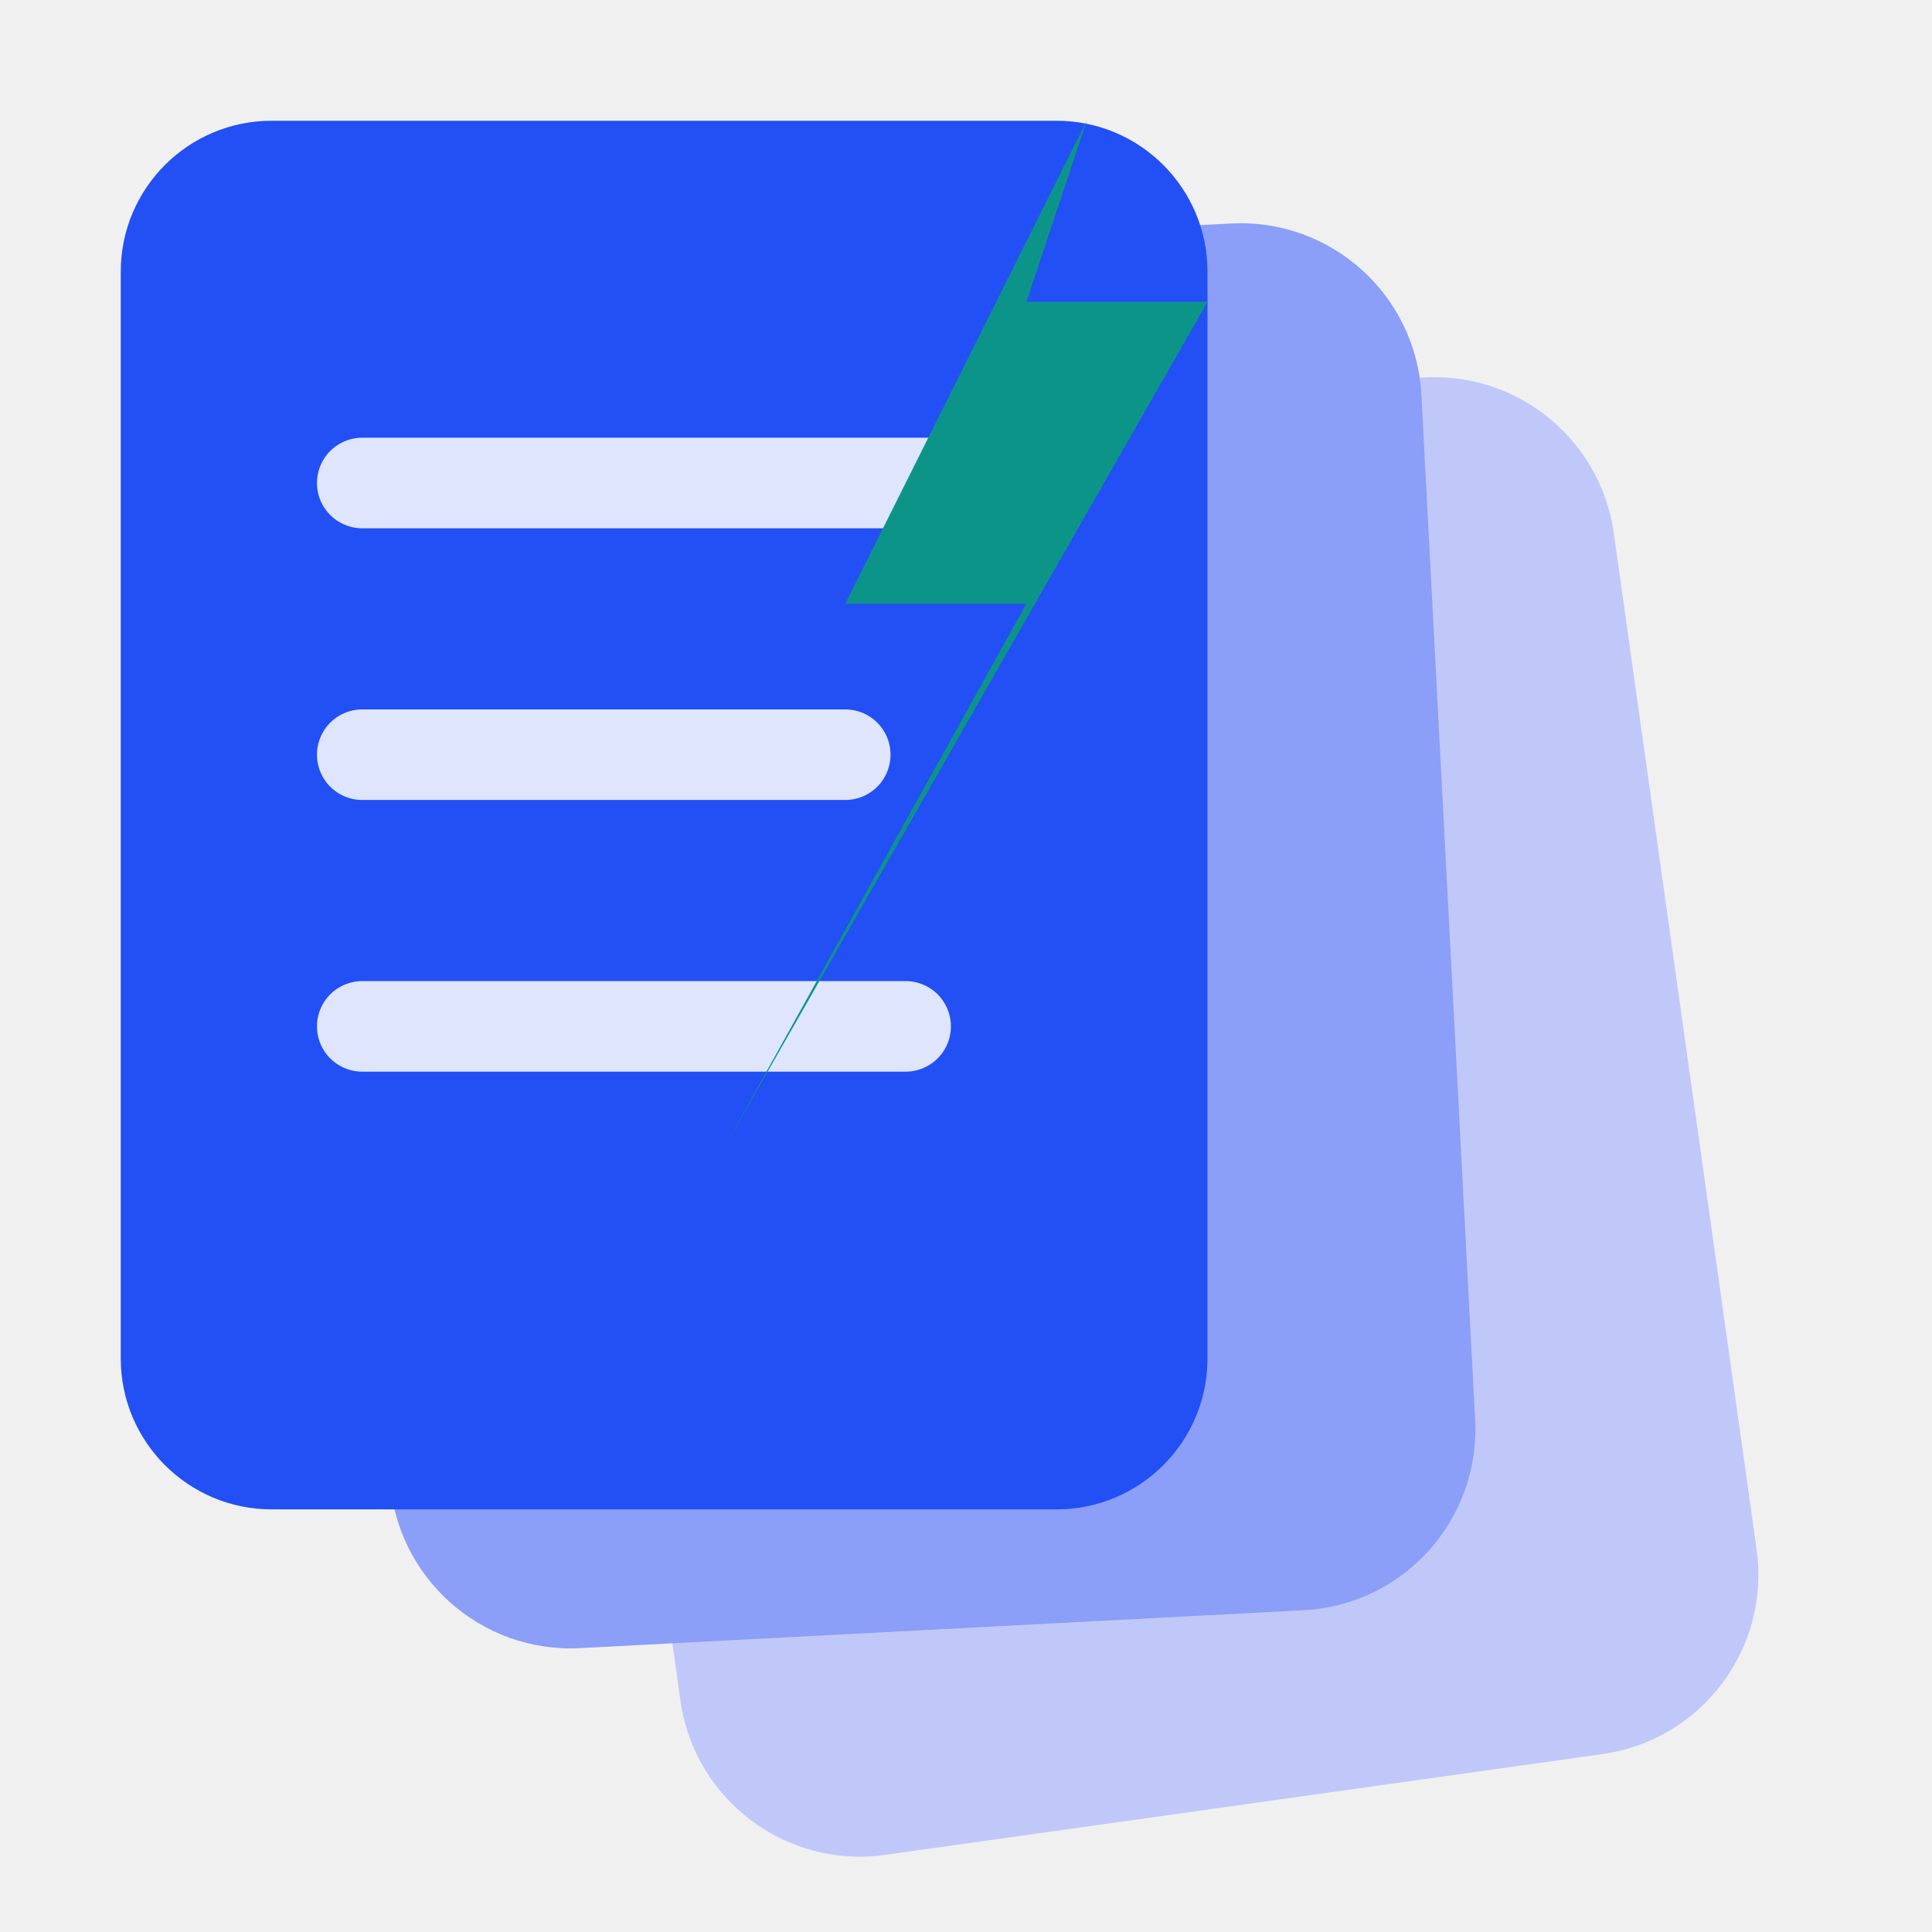
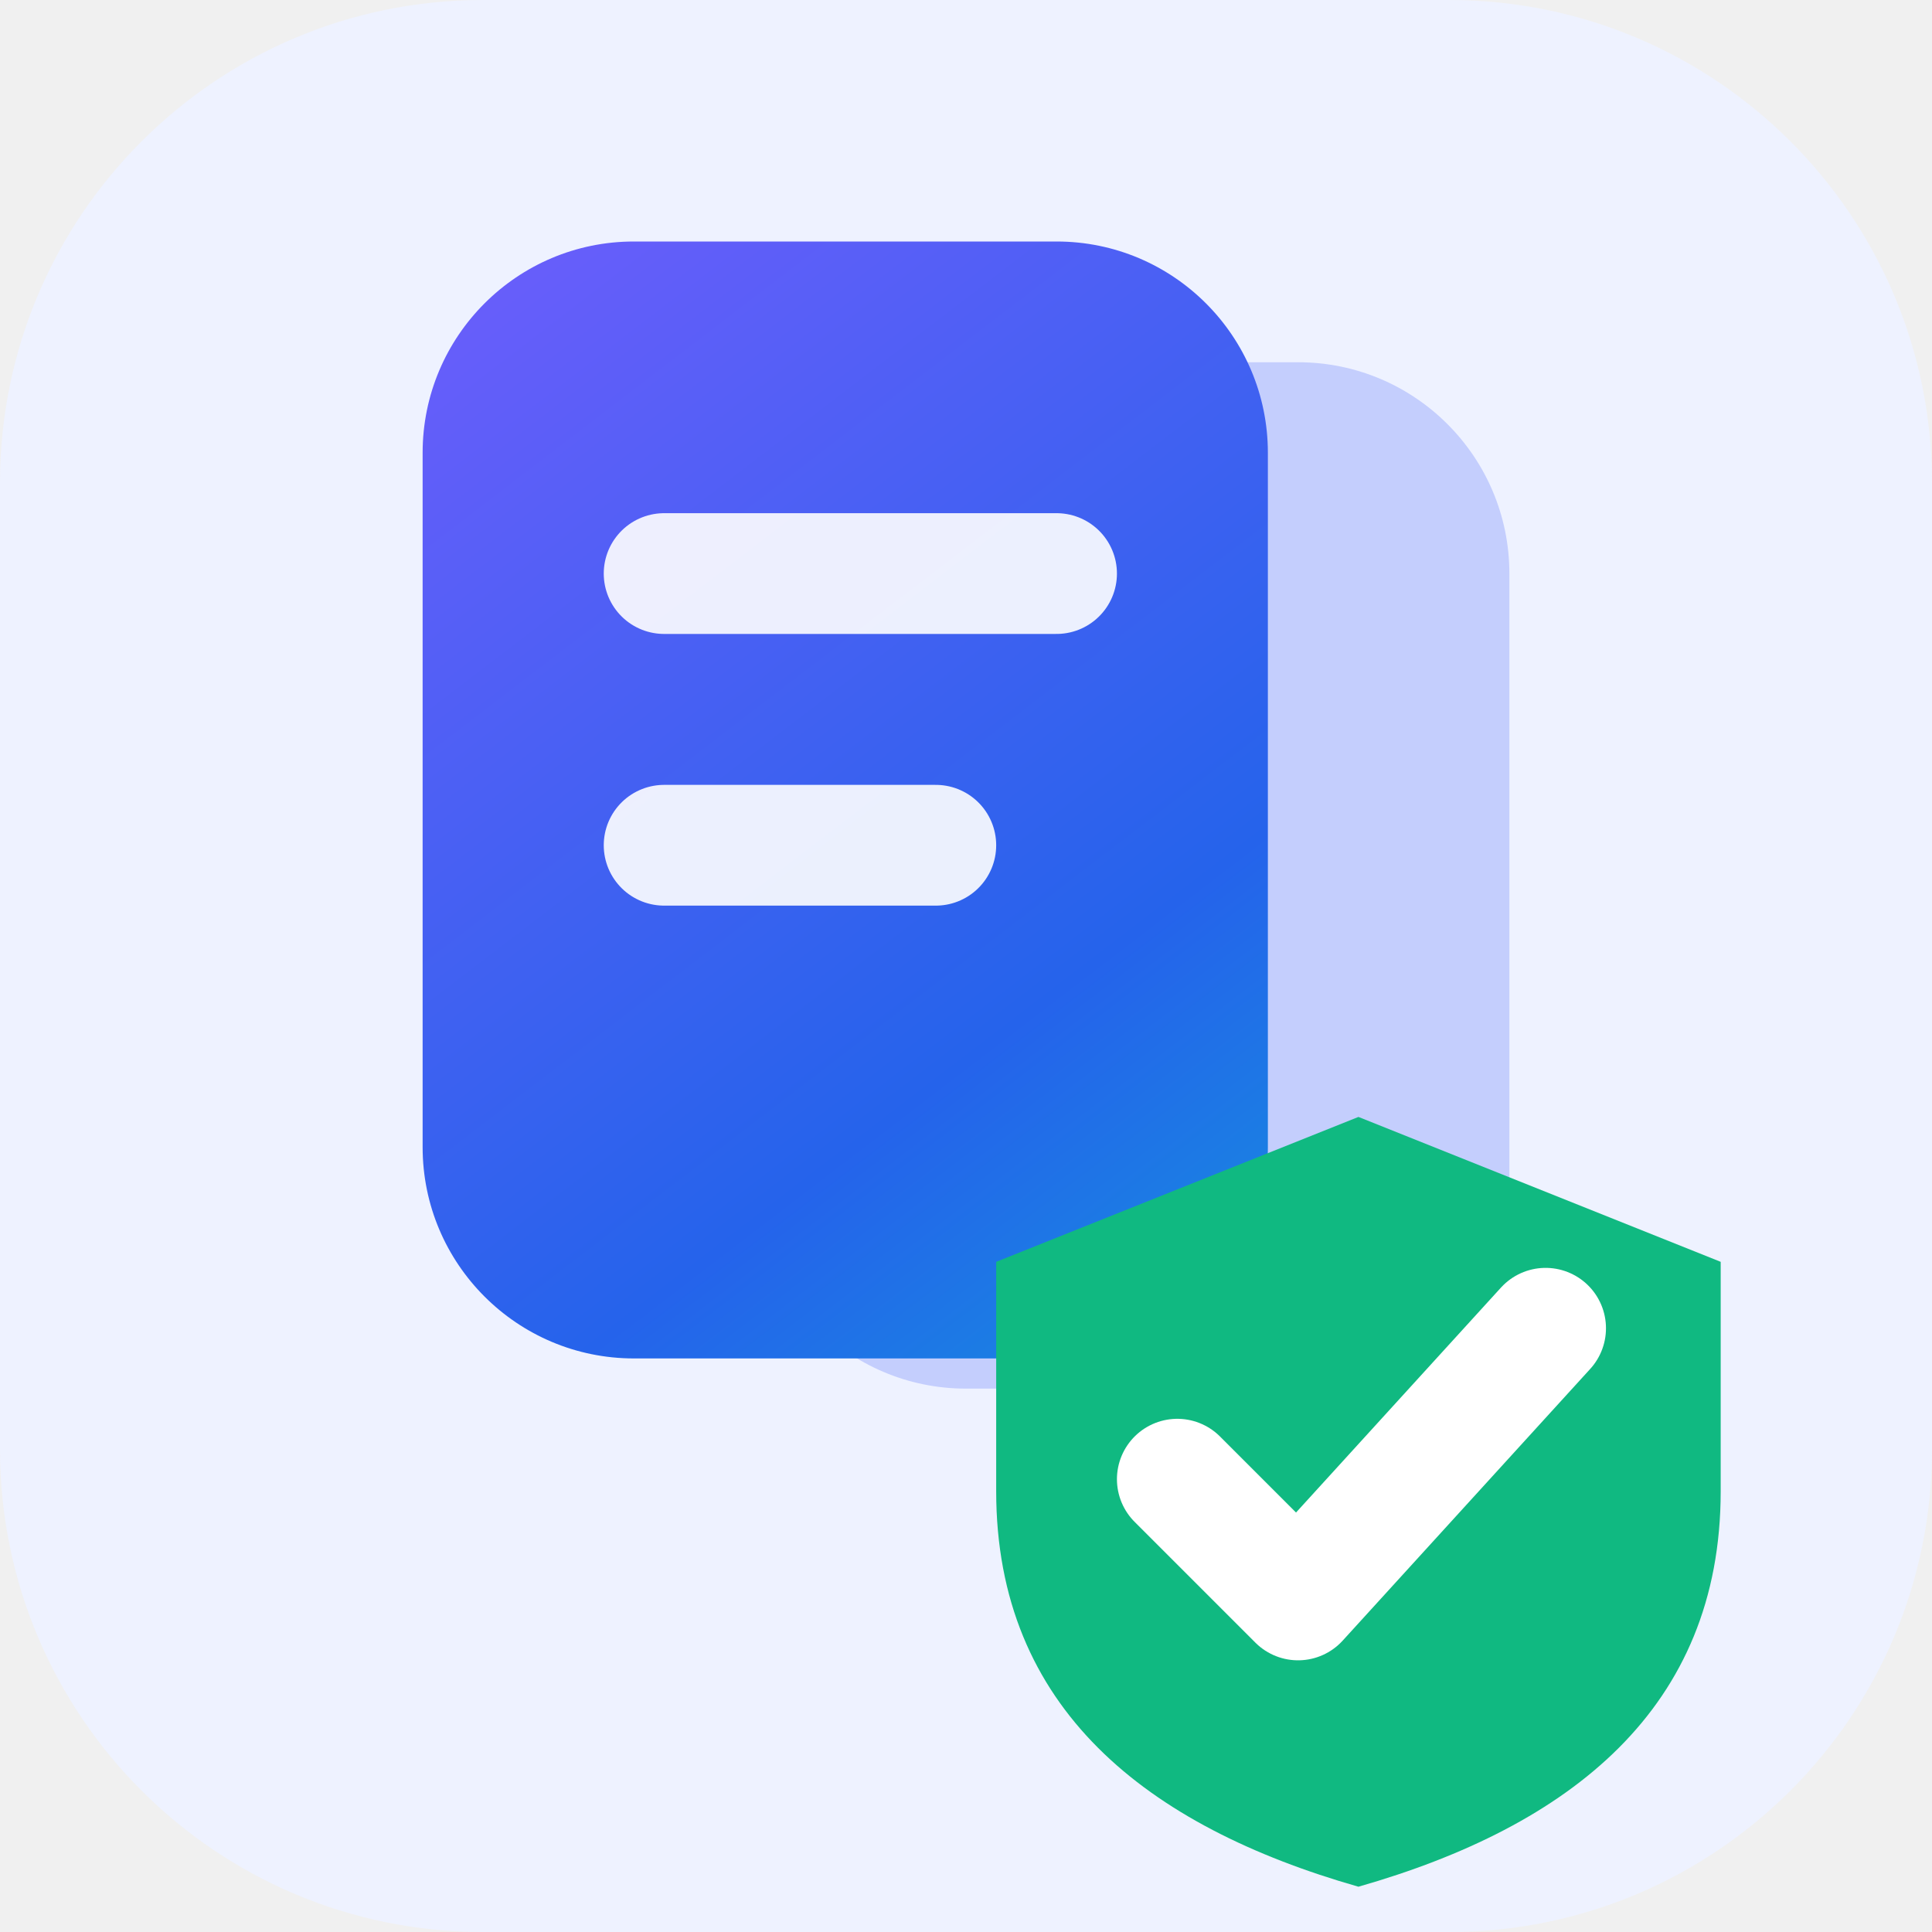
- <svg xmlns="http://www.w3.org/2000/svg" viewBox="0 0 64 64">
-   <rect x="20" y="14" width="36" height="46" rx="6" fill="#C0C8FA" transform="rotate(-8 38 37)" />
-   <rect x="12" y="8" width="36" height="46" rx="6" fill="#8B9EF8" transform="rotate(-3 30 31)" />
-   <rect x="4" y="4" width="36" height="46" rx="5" fill="#2250F4" />
-   <line x1="12" y1="16" x2="32" y2="16" stroke="white" stroke-width="3" stroke-linecap="round" opacity="0.85" />
-   <line x1="12" y1="25" x2="28" y2="25" stroke="white" stroke-width="3" stroke-linecap="round" opacity="0.85" />
-   <line x1="12" y1="34" x2="30" y2="34" stroke="white" stroke-width="3" stroke-linecap="round" opacity="0.85" />
-   <polygon points="36,4 28,20 34,20 24,38 40,10 34,10" fill="#0D9488" />
+ <svg xmlns="http://www.w3.org/2000/svg" viewBox="0 0 64 64" role="img" aria-labelledby="title desc">
+   <defs>
+     <linearGradient id="ptsFaviconGradient" x1="14" y1="8" x2="50" y2="55" gradientUnits="userSpaceOnUse">
+       <stop stop-color="#6D5DFC" />
+       <stop offset="0.55" stop-color="#2563EB" />
+       <stop offset="1" stop-color="#06B6D4" />
+     </linearGradient>
+   </defs>
+   <rect width="64" height="64" rx="16" fill="#EEF2FF" />
+   <rect x="25" y="12" width="25" height="34" rx="7" fill="#A5B4FC" opacity="0.58" />
+   <rect x="14" y="8" width="28" height="37" rx="7" fill="url(#ptsFaviconGradient)" />
+   <path d="M22 19h13M22 28h9" stroke="#FFFFFF" stroke-width="4" stroke-linecap="round" opacity="0.9" />
+   <path d="M45 37l12 4.8v7.6c0 7.2-5 11.1-12 13.1-7-2-12-5.9-12-13.1v-7.6L45 37Z" fill="#10B981" />
+   <path d="M39 49l4 4 8.2-9" stroke="#FFFFFF" stroke-width="4" stroke-linecap="round" stroke-linejoin="round" fill="none" />
</svg>
